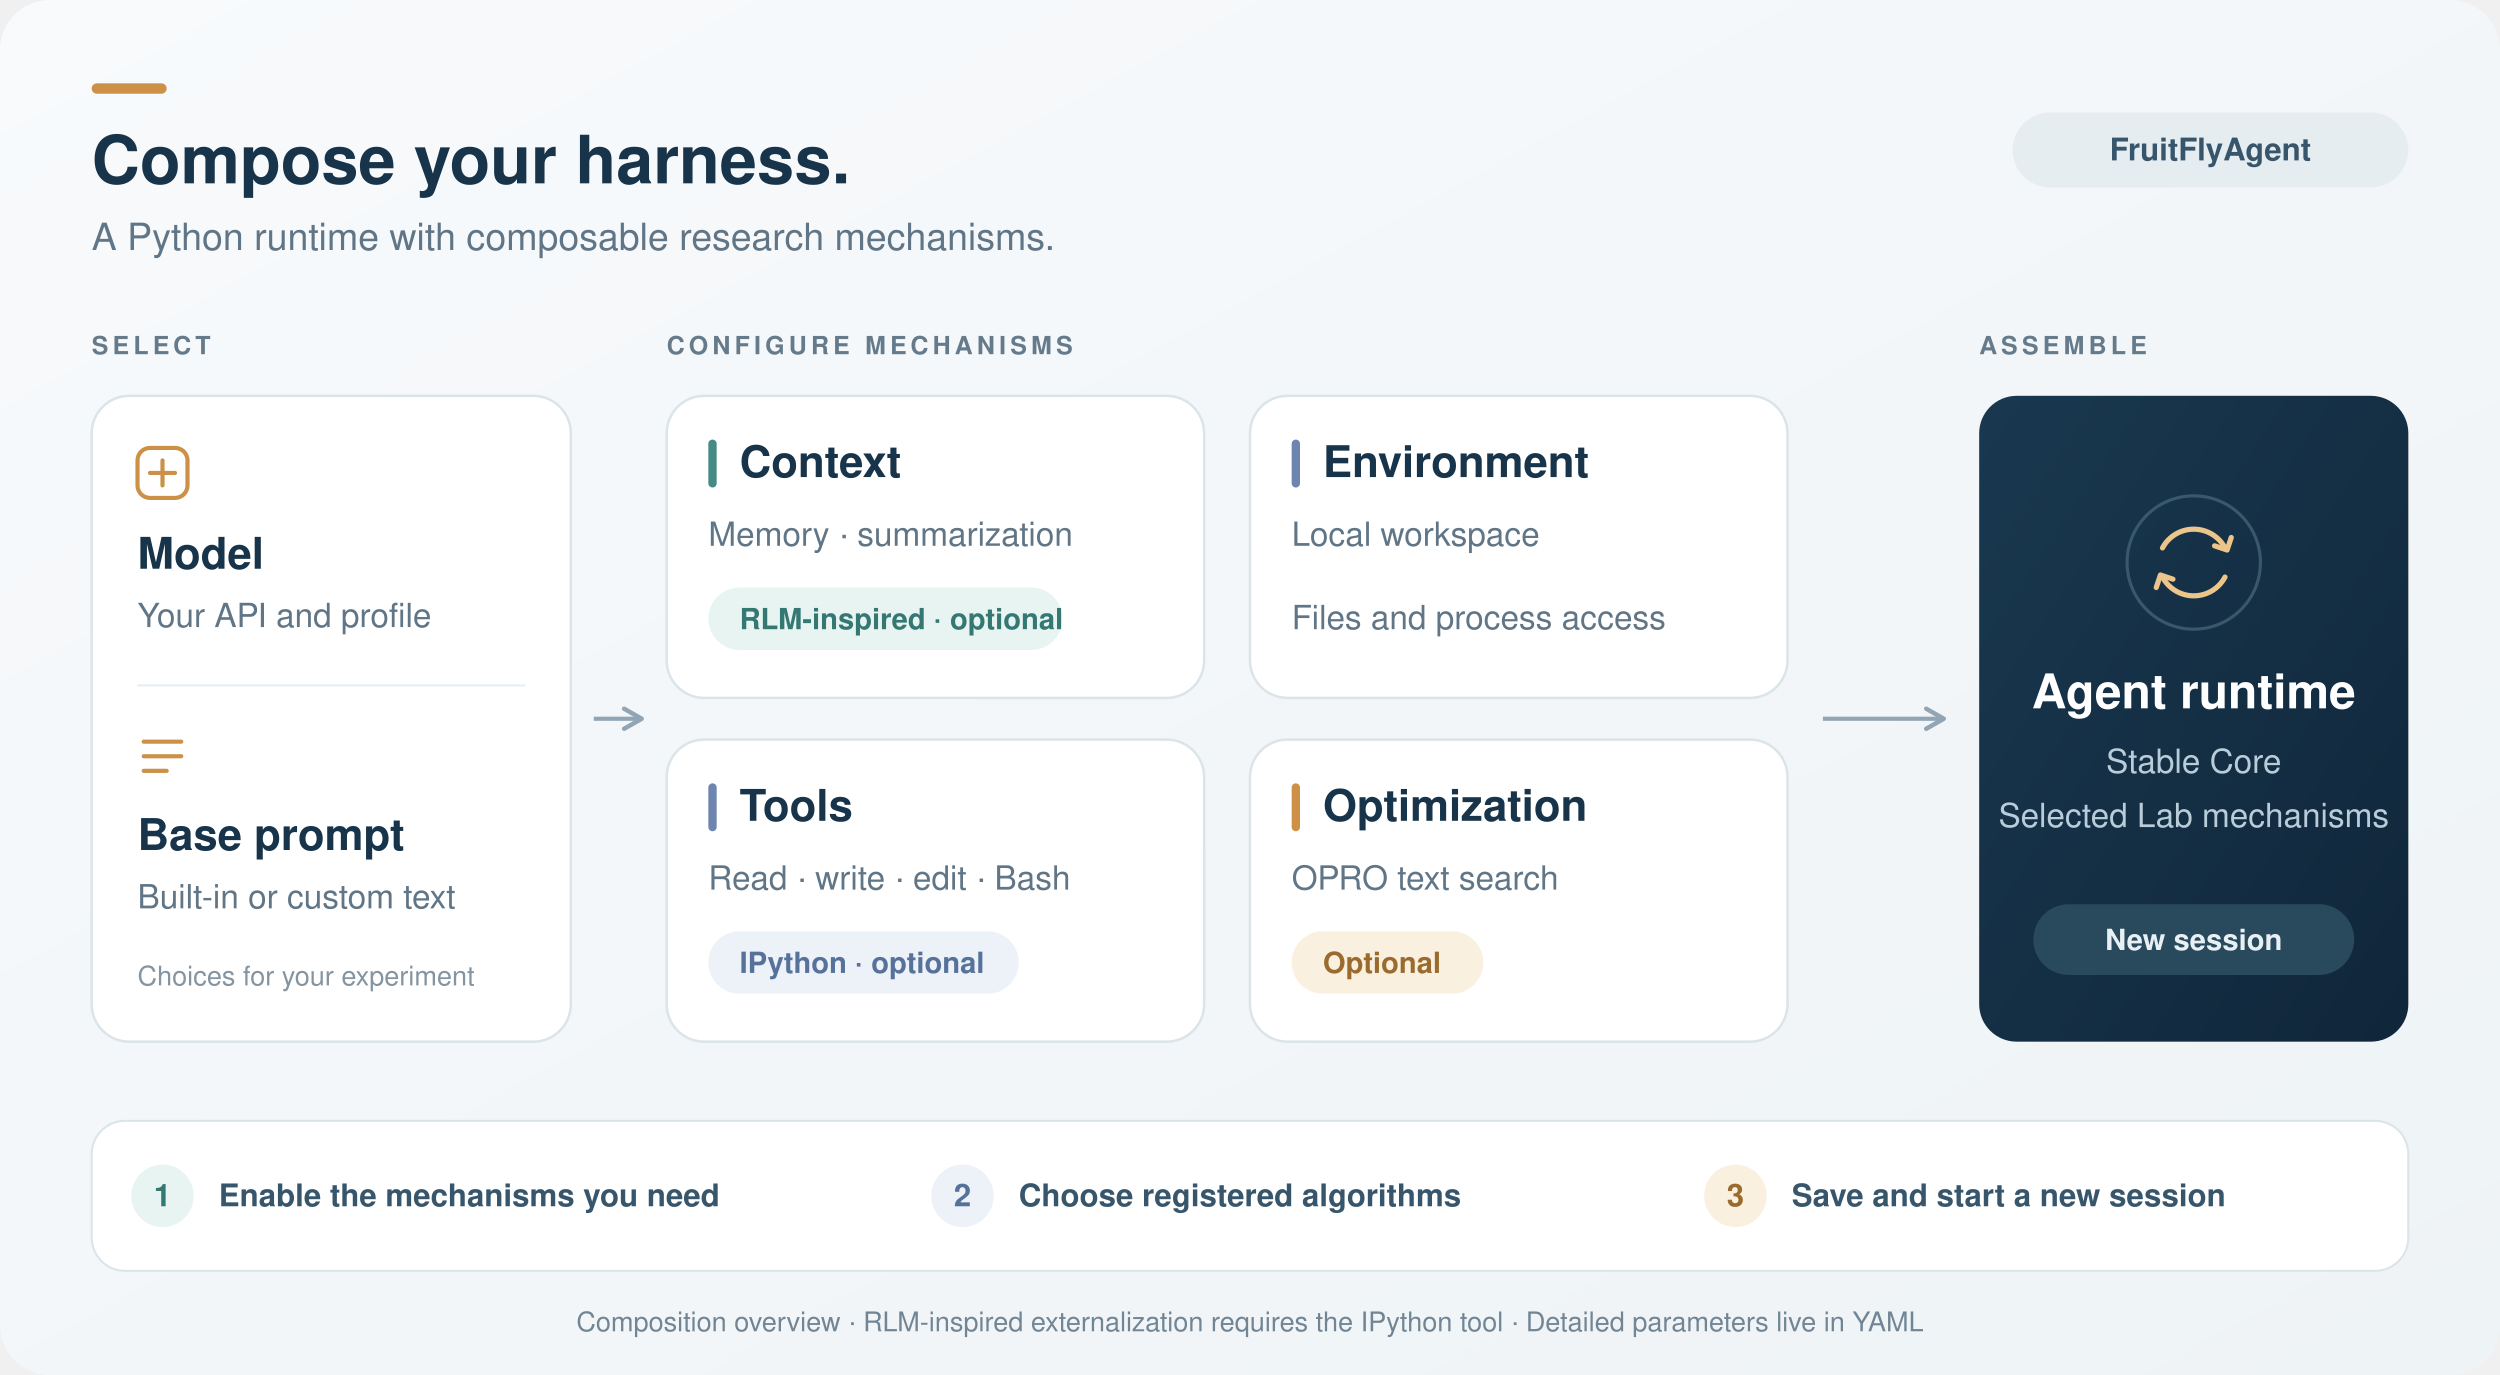
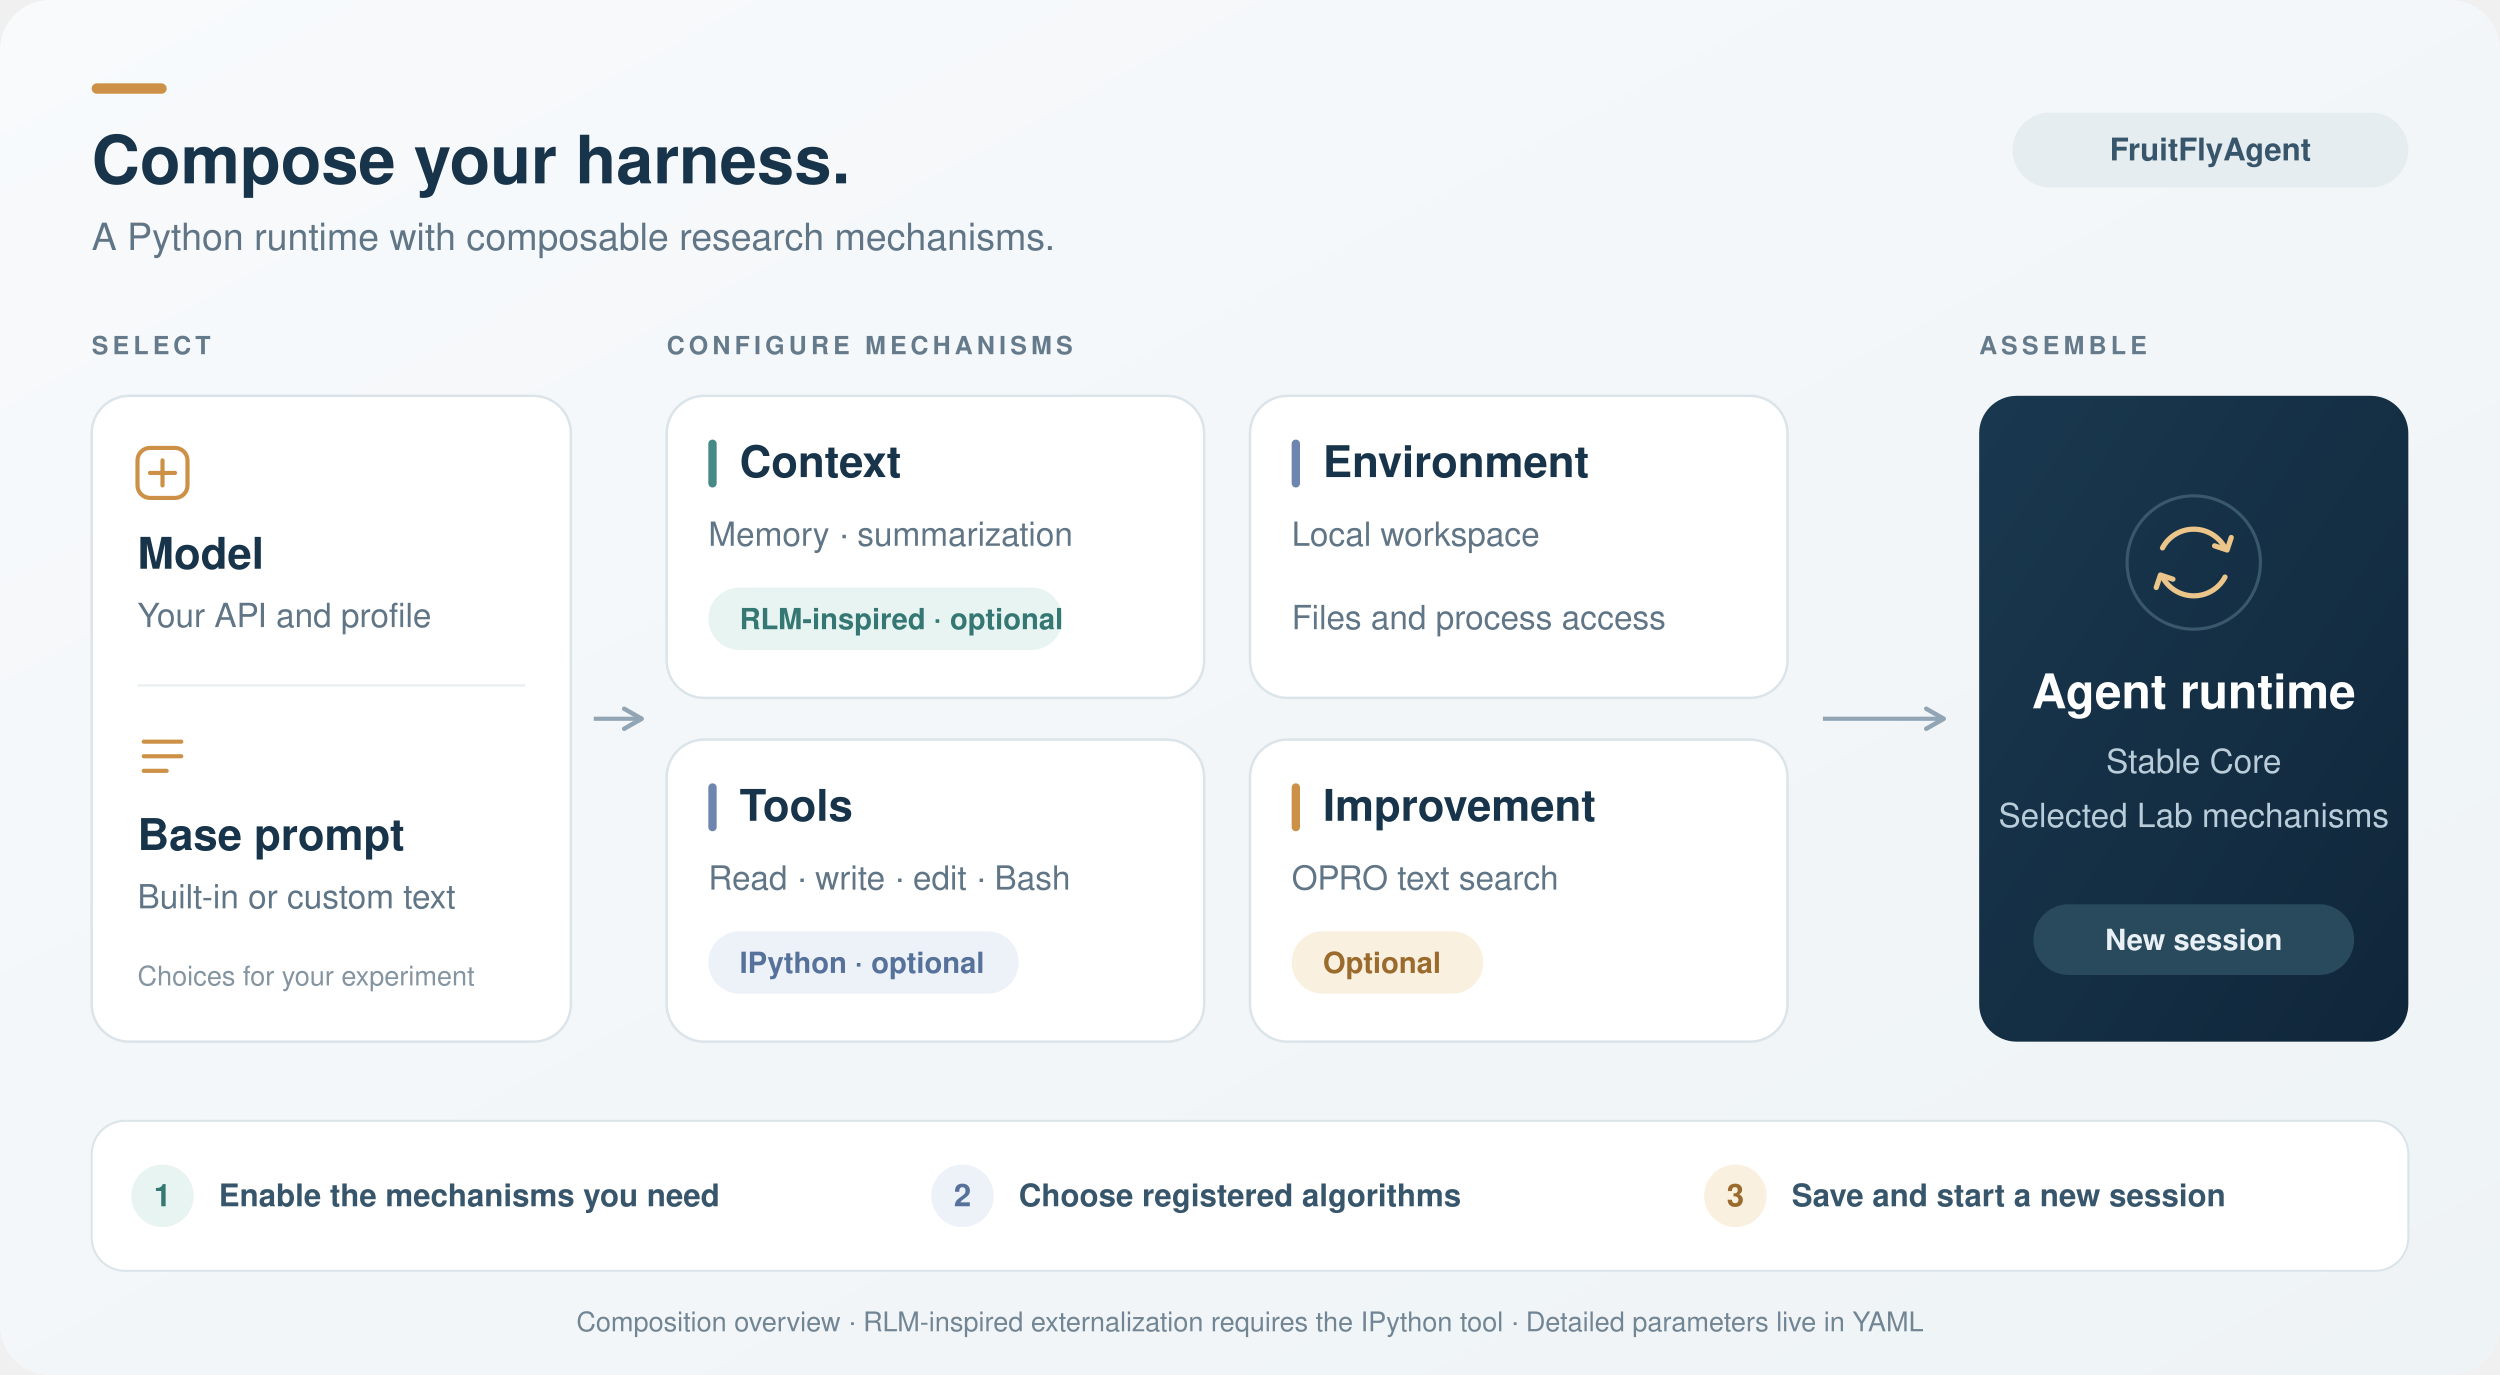
<svg xmlns="http://www.w3.org/2000/svg" width="1200" height="660" viewBox="0 0 1200 660" role="img" aria-labelledby="title description">
  <defs>
    <linearGradient id="canvas" x2="1" y2="1">
      <stop stop-color="#f8fafc" />
      <stop offset="1" stop-color="#eef3f5" />
    </linearGradient>
    <linearGradient id="runtime" x2="1" y2="1">
      <stop stop-color="#19384f" />
      <stop offset="1" stop-color="#10263a" />
    </linearGradient>
    <marker id="arrow" viewBox="0 0 10 10" refX="8" refY="5" markerWidth="6" markerHeight="6" orient="auto-start-reverse">
      <path d="M1 1 8 5 1 9" fill="none" stroke="#91a5b5" stroke-width="1.8" stroke-linecap="round" stroke-linejoin="round" />
    </marker>
    <style>
      text { font-family: -apple-system, BlinkMacSystemFont, 'Segoe UI', Helvetica, Arial, sans-serif; }
      .section { font-size: 12px; font-weight: 700; letter-spacing: 2px; fill: #657b8b; }
      .heading { font-size: 21px; font-weight: 650; fill: #18344a; }
      .body { font-size: 16px; fill: #607586; }
      .chip { font-size: 14px; font-weight: 600; }
      .card { fill: #fff; stroke: #dbe4e9; stroke-width: 1.2; }
    </style>
  </defs>
  <rect width="1200" height="660" rx="24" fill="url(#canvas)" />
  <rect x="44" y="40" width="36" height="5" rx="2.5" fill="#cc9046" />
  <text x="44" y="88" font-size="32" font-weight="700" fill="#18344a">Compose your harness.</text>
  <text x="44" y="120" font-size="18" fill="#607586">A Python runtime with composable research mechanisms.</text>
  <rect x="966" y="54" width="190" height="36" rx="18" fill="#e6edf1" />
  <text x="1061" y="77" text-anchor="middle" font-size="15" font-weight="600" fill="#38566b">FruitFlyAgent</text>
  <text x="44" y="170" class="section">SELECT</text>
  <text x="320" y="170" class="section">CONFIGURE MECHANISMS</text>
  <text x="950" y="170" class="section">ASSEMBLE</text>
  <rect x="44" y="190" width="230" height="310" rx="18" class="card" />
  <g fill="none" stroke="#cc9046" stroke-width="2" stroke-linecap="round">
    <rect x="66" y="215" width="24" height="24" rx="6" />
    <path d="M72 227h12m-6-6v12" />
  </g>
  <text x="66" y="273" class="heading">Model</text>
  <text x="66" y="301" class="body">Your API and profile</text>
  <path d="M66 329H252" stroke="#e7edf1" />
  <g fill="none" stroke="#cc9046" stroke-width="2" stroke-linecap="round">
    <path d="M69 356h18m-18 7h18m-18 7h11" />
  </g>
  <text x="66" y="408" class="heading">Base prompt</text>
  <text x="66" y="436" class="body">Built-in or custom text</text>
  <text x="66" y="473" font-size="13" fill="#8495a1">Choices for your experiment</text>
  <path d="M285 345H308" fill="none" stroke="#91a5b5" stroke-width="2" marker-end="url(#arrow)" />
  <rect x="320" y="190" width="258" height="145" rx="18" class="card" />
  <rect x="340" y="211" width="4" height="23" rx="2" fill="#468a87" />
  <text x="355" y="229" class="heading">Context</text>
  <text x="340" y="262" class="body">Memory · summarization</text>
  <rect x="340" y="282" width="170" height="30" rx="15" fill="#e8f4f1" />
  <text x="355" y="302" class="chip" fill="#347773">RLM-inspired · optional</text>
  <rect x="600" y="190" width="258" height="145" rx="18" class="card" />
  <rect x="620" y="211" width="4" height="23" rx="2" fill="#6d85af" />
  <text x="635" y="229" class="heading">Environment</text>
  <text x="620" y="262" class="body">Local workspace</text>
  <text x="620" y="302" class="body">Files and process access</text>
  <rect x="320" y="355" width="258" height="145" rx="18" class="card" />
  <rect x="340" y="376" width="4" height="23" rx="2" fill="#6d85af" />
  <text x="355" y="394" class="heading">Tools</text>
  <text x="340" y="427" class="body">Read · write · edit · Bash</text>
  <rect x="340" y="447" width="149" height="30" rx="15" fill="#edf1f8" />
  <text x="355" y="467" class="chip" fill="#56729b">IPython · optional</text>
  <rect x="600" y="355" width="258" height="145" rx="18" class="card" />
  <rect x="620" y="376" width="4" height="23" rx="2" fill="#cc9046" />
-   <text x="635" y="394" class="heading">Optimization</text>
+   <text x="635" y="394" class="heading">Improvement</text>
  <text x="620" y="427" class="body">OPRO text search</text>
  <rect x="620" y="447" width="92" height="30" rx="15" fill="#faf0df" />
  <text x="635" y="467" class="chip" fill="#9b6b2e">Optional</text>
  <path d="M875 345H933" fill="none" stroke="#91a5b5" stroke-width="2" marker-end="url(#arrow)" />
  <rect x="950" y="190" width="206" height="310" rx="18" fill="url(#runtime)" />
  <g transform="translate(1053 270)" fill="none" stroke-linecap="round" stroke-linejoin="round">
    <circle r="32" stroke="#3a586b" stroke-width="1.5" />
    <path d="M-15-7a17 17 0 0 1 30 0m0 14a17 17 0 0 1-30 0" stroke="#ecc58a" stroke-width="2.5" />
    <path d="m10-8 6 2 2-6m-28 20-6-2-2 6" stroke="#ecc58a" stroke-width="2.5" />
  </g>
  <text x="1053" y="340" text-anchor="middle" font-size="23" font-weight="650" fill="#fff">Agent runtime</text>
  <text x="1053" y="371" text-anchor="middle" font-size="16" fill="#b9ccd9">Stable Core</text>
  <text x="1053" y="397" text-anchor="middle" font-size="16" fill="#b9ccd9">Selected Lab mechanisms</text>
  <rect x="976" y="434" width="154" height="34" rx="17" fill="#29495c" />
  <text x="1053" y="456" text-anchor="middle" font-size="14" font-weight="600" fill="#e8f0f5">New session</text>
  <rect x="44" y="538" width="1112" height="72" rx="16" fill="#fff" stroke="#dbe4e9" />
  <g font-size="15" font-weight="600">
    <circle cx="78" cy="574" r="15" fill="#e8f4f1" />
    <text x="78" y="579" text-anchor="middle" fill="#347773">1</text>
    <text x="105" y="579" fill="#38566b">Enable the mechanisms you need</text>
    <circle cx="462" cy="574" r="15" fill="#edf1f8" />
    <text x="462" y="579" text-anchor="middle" fill="#56729b">2</text>
    <text x="489" y="579" fill="#38566b">Choose registered algorithms</text>
    <circle cx="833" cy="574" r="15" fill="#faf0df" />
    <text x="833" y="579" text-anchor="middle" fill="#9b6b2e">3</text>
    <text x="860" y="579" fill="#38566b">Save and start a new session</text>
  </g>
  <text x="600" y="639" text-anchor="middle" font-size="13" fill="#718594">Composition overview · RLM-inspired externalization requires the IPython tool · Detailed parameters live in YAML</text>
</svg>
